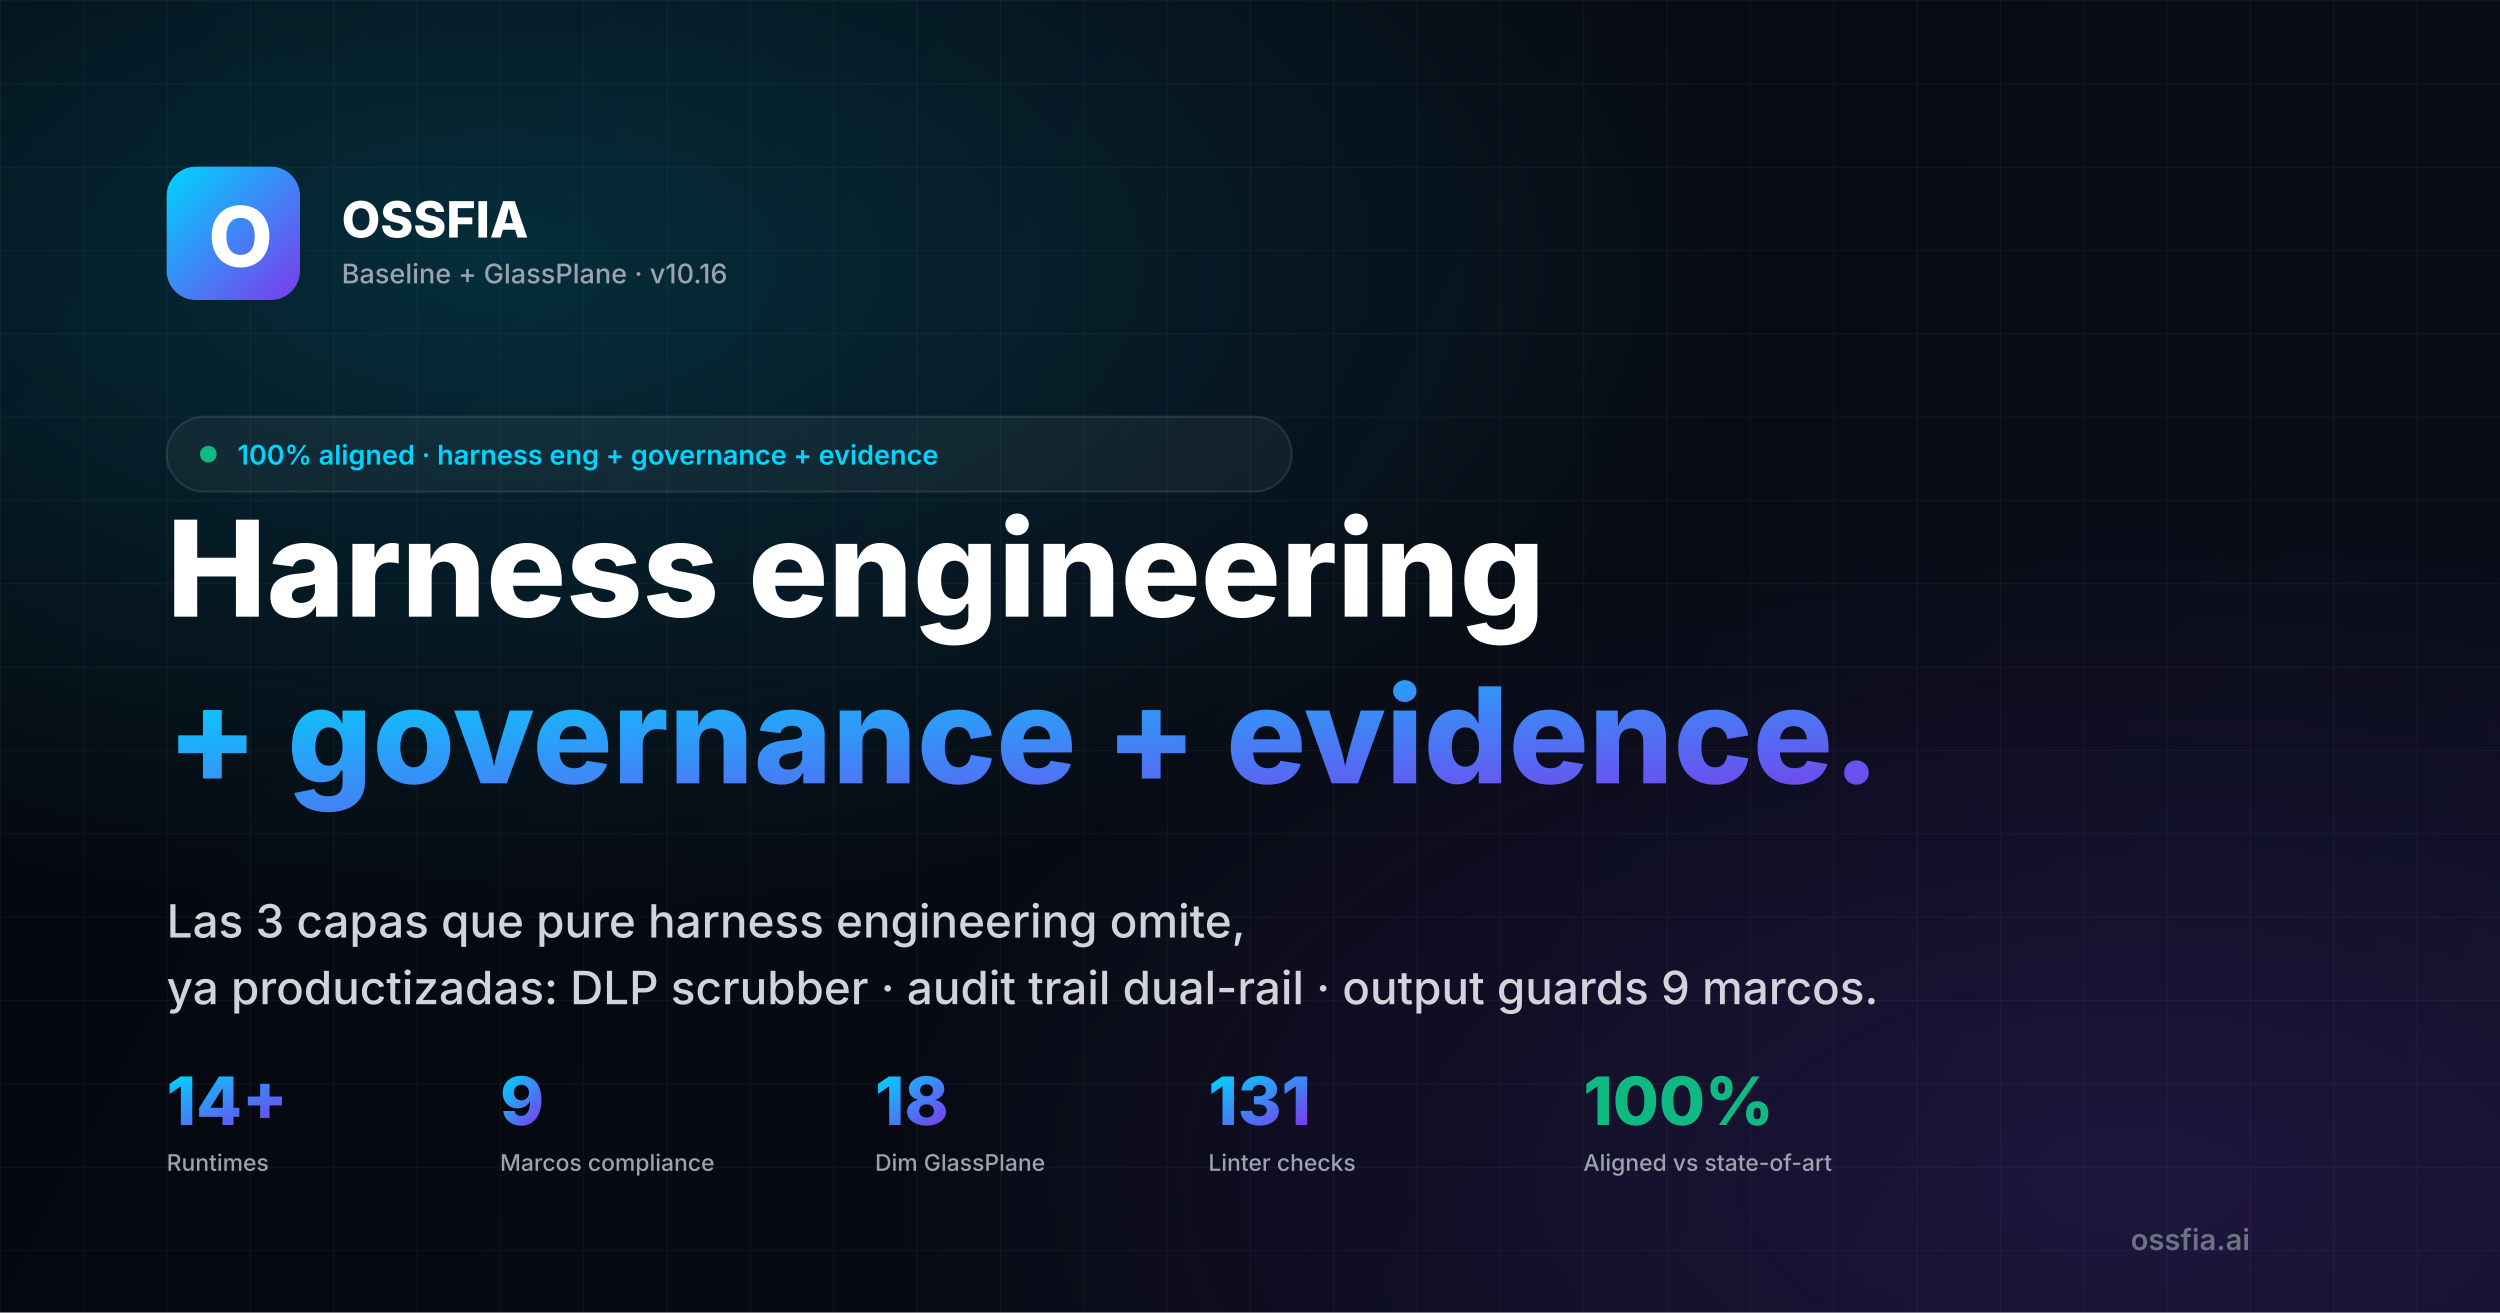
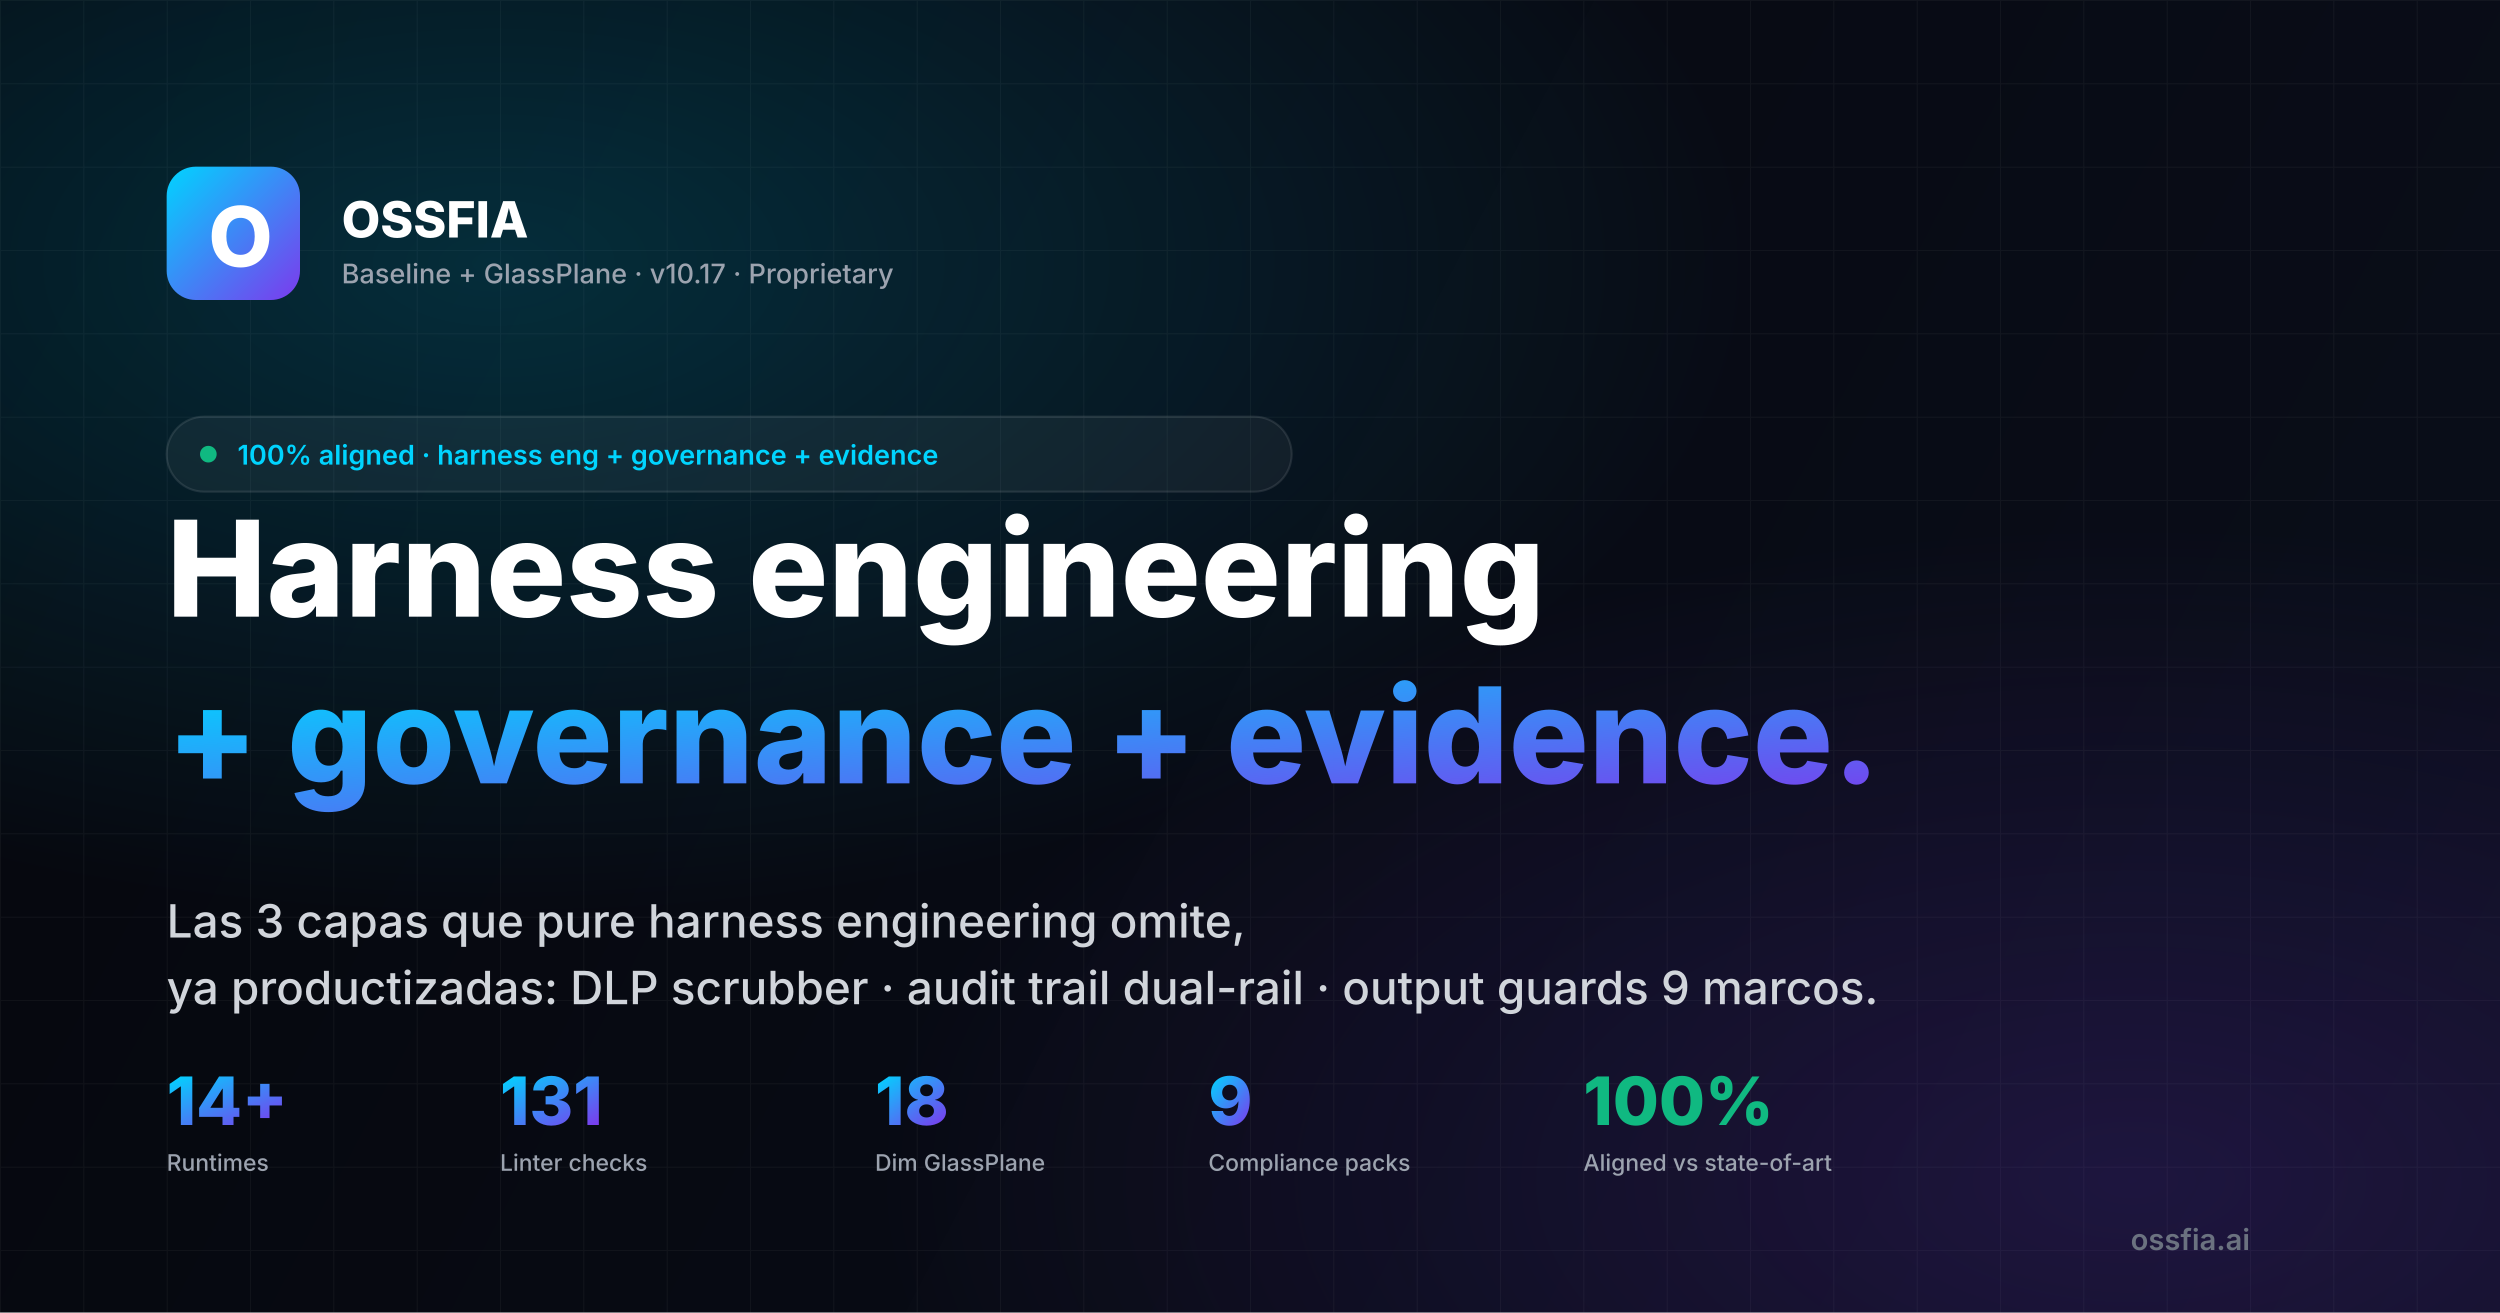
<svg xmlns="http://www.w3.org/2000/svg" width="1200" height="630" viewBox="0 0 1200 630" fill="none">
  <defs>
    <linearGradient id="bg" x1="0" y1="0" x2="1200" y2="630" gradientUnits="userSpaceOnUse">
      <stop stop-color="#05070d" />
      <stop offset="1" stop-color="#0a0e1a" />
    </linearGradient>
    <linearGradient id="brand" x1="0" y1="0" x2="1" y2="1">
      <stop stop-color="#00d4ff" />
      <stop offset="1" stop-color="#7c3aed" />
    </linearGradient>
    <radialGradient id="glow1" cx="0.2" cy="0.2" r="0.5">
      <stop stop-color="#00d4ff" stop-opacity="0.18" />
      <stop offset="1" stop-color="#00d4ff" stop-opacity="0" />
    </radialGradient>
    <radialGradient id="glow2" cx="0.85" cy="0.9" r="0.5">
      <stop stop-color="#7c3aed" stop-opacity="0.18" />
      <stop offset="1" stop-color="#7c3aed" stop-opacity="0" />
    </radialGradient>
    <pattern id="grid" x="0" y="0" width="40" height="40" patternUnits="userSpaceOnUse">
      <path d="M 40 0 L 0 0 0 40" fill="none" stroke="rgba(255,255,255,0.04)" stroke-width="1" />
    </pattern>
  </defs>
  <rect width="1200" height="630" fill="url(#bg)" />
  <rect width="1200" height="630" fill="url(#grid)" />
  <rect width="1200" height="630" fill="url(#glow1)" />
  <rect width="1200" height="630" fill="url(#glow2)" />
  <g transform="translate(80, 80)">
    <rect width="64" height="64" rx="14" fill="url(#brand)" />
    <text x="20" y="48" font-family="Inter, system-ui, sans-serif" font-size="40" font-weight="800" fill="white">O</text>
    <text x="84" y="34" font-family="Inter, system-ui, sans-serif" font-size="24" font-weight="800" fill="white">OSSFIA</text>
-     <text x="84" y="56" font-family="Inter, system-ui, sans-serif" font-size="13" font-weight="500" fill="#9ca3af">Baseline + GlassPlane · v10.16</text>
+     <text x="84" y="56" font-family="Inter, system-ui, sans-serif" font-size="13" font-weight="500" fill="#9ca3af">Baseline + GlassPlane · v10.17 · Proprietary</text>
  </g>
  <g transform="translate(80, 200)">
    <rect width="540" height="36" rx="18" fill="rgba(255,255,255,0.05)" stroke="rgba(255,255,255,0.10)" />
    <circle cx="20" cy="18" r="4" fill="#10b981" />
    <text x="34" y="23" font-family="Inter, system-ui, sans-serif" font-size="13" font-weight="600" fill="#00d4ff">100% aligned · harness eng + governance + evidence</text>
  </g>
  <text x="80" y="296" font-family="Inter, system-ui, sans-serif" font-size="64" font-weight="800" fill="white">Harness engineering</text>
  <text x="80" y="376" font-family="Inter, system-ui, sans-serif" font-size="64" font-weight="800" fill="url(#brand)">+ governance + evidence.</text>
  <text x="80" y="450" font-family="Inter, system-ui, sans-serif" font-size="22" font-weight="500" fill="#d1d5db">Las 3 capas que pure harness engineering omite,</text>
  <text x="80" y="482" font-family="Inter, system-ui, sans-serif" font-size="22" font-weight="500" fill="#d1d5db">ya productizadas: DLP scrubber · audit trail dual-rail · output guards 9 marcos.</text>
  <g transform="translate(80, 540)">
    <text x="0" y="0" font-family="Inter, system-ui, sans-serif" font-size="32" font-weight="800" fill="url(#brand)">14+</text>
    <text x="0" y="22" font-family="Inter, system-ui, sans-serif" font-size="11" font-weight="500" fill="#9ca3af">Runtimes</text>
-     <text x="160" y="0" font-family="Inter, system-ui, sans-serif" font-size="32" font-weight="800" fill="url(#brand)">9</text>
-     <text x="160" y="22" font-family="Inter, system-ui, sans-serif" font-size="11" font-weight="500" fill="#9ca3af">Marcos compliance</text>
+     <text x="160" y="0" font-family="Inter, system-ui, sans-serif" font-size="32" font-weight="800" fill="url(#brand)">131</text>
+     <text x="160" y="22" font-family="Inter, system-ui, sans-serif" font-size="11" font-weight="500" fill="#9ca3af">Linter checks</text>
    <text x="340" y="0" font-family="Inter, system-ui, sans-serif" font-size="32" font-weight="800" fill="url(#brand)">18</text>
    <text x="340" y="22" font-family="Inter, system-ui, sans-serif" font-size="11" font-weight="500" fill="#9ca3af">Dim GlassPlane</text>
-     <text x="500" y="0" font-family="Inter, system-ui, sans-serif" font-size="32" font-weight="800" fill="url(#brand)">131</text>
-     <text x="500" y="22" font-family="Inter, system-ui, sans-serif" font-size="11" font-weight="500" fill="#9ca3af">Linter checks</text>
+     <text x="500" y="0" font-family="Inter, system-ui, sans-serif" font-size="32" font-weight="800" fill="url(#brand)">9</text>
+     <text x="500" y="22" font-family="Inter, system-ui, sans-serif" font-size="11" font-weight="500" fill="#9ca3af">Compliance packs</text>
    <text x="680" y="0" font-family="Inter, system-ui, sans-serif" font-size="32" font-weight="800" fill="#10b981">100%</text>
    <text x="680" y="22" font-family="Inter, system-ui, sans-serif" font-size="11" font-weight="500" fill="#9ca3af">Aligned vs state-of-art</text>
  </g>
  <text x="1080" y="600" font-family="Inter, system-ui, sans-serif" font-size="14" font-weight="600" fill="#6b7280" text-anchor="end">ossfia.ai</text>
</svg>
